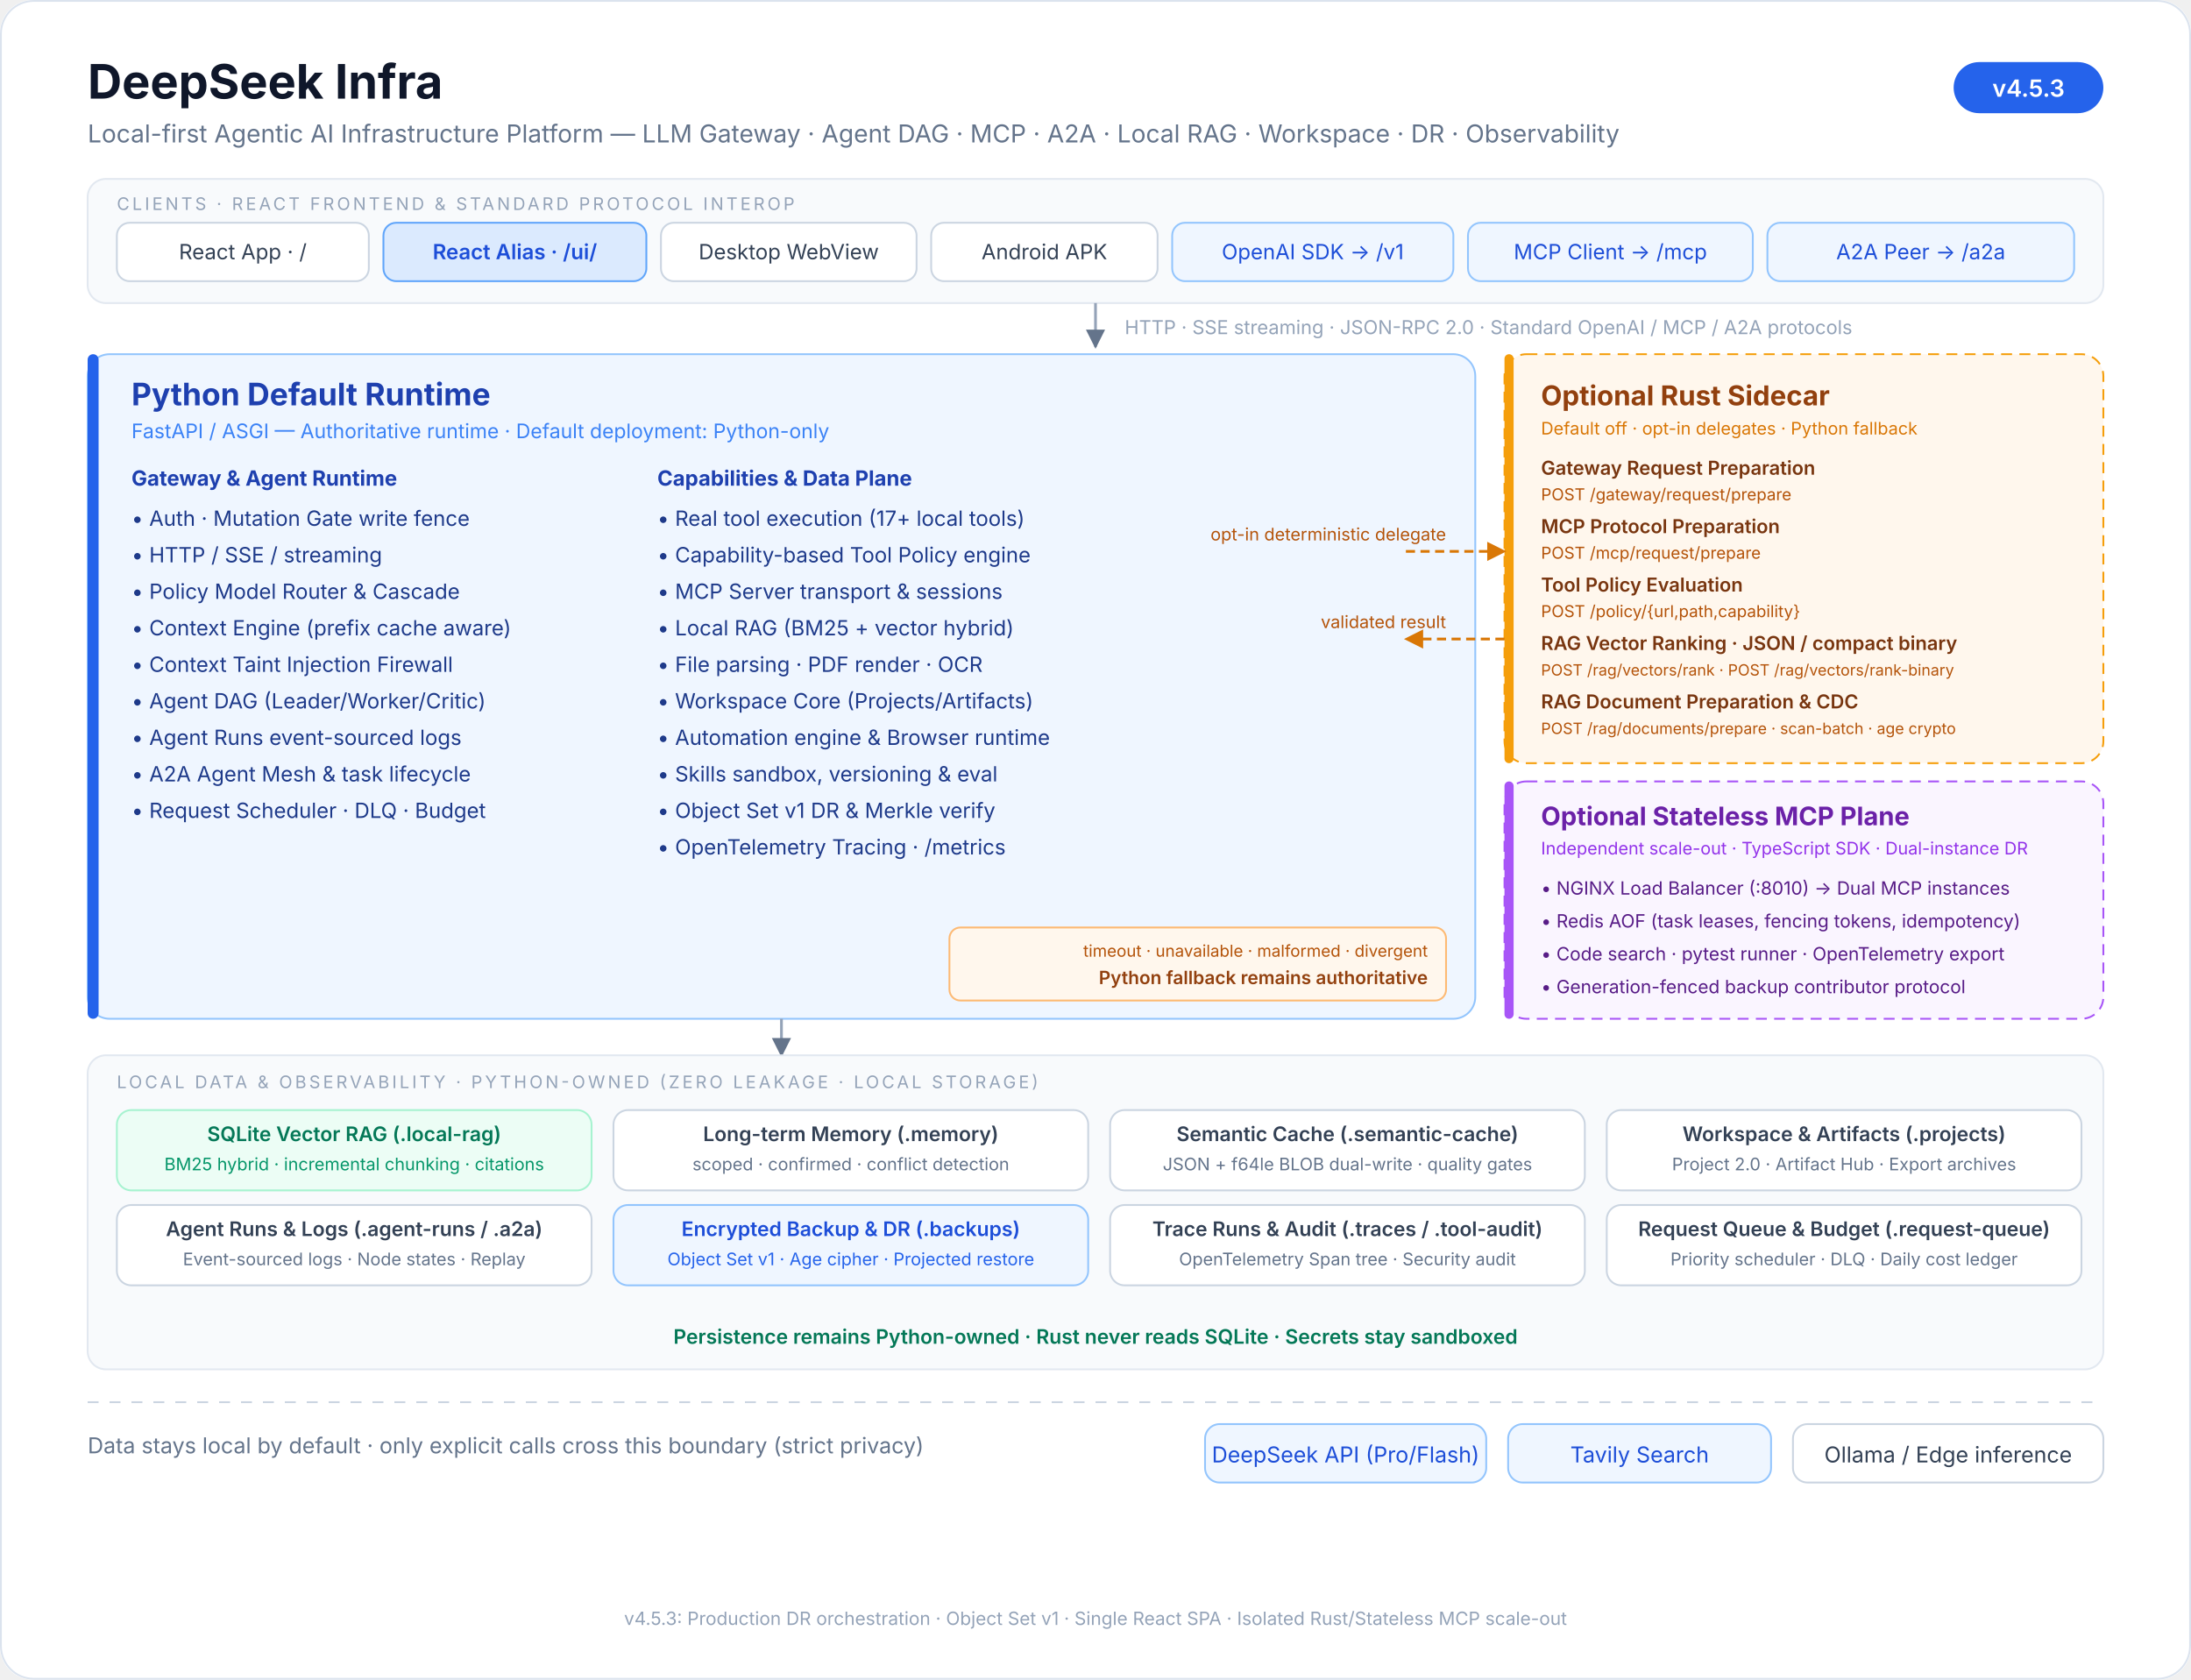
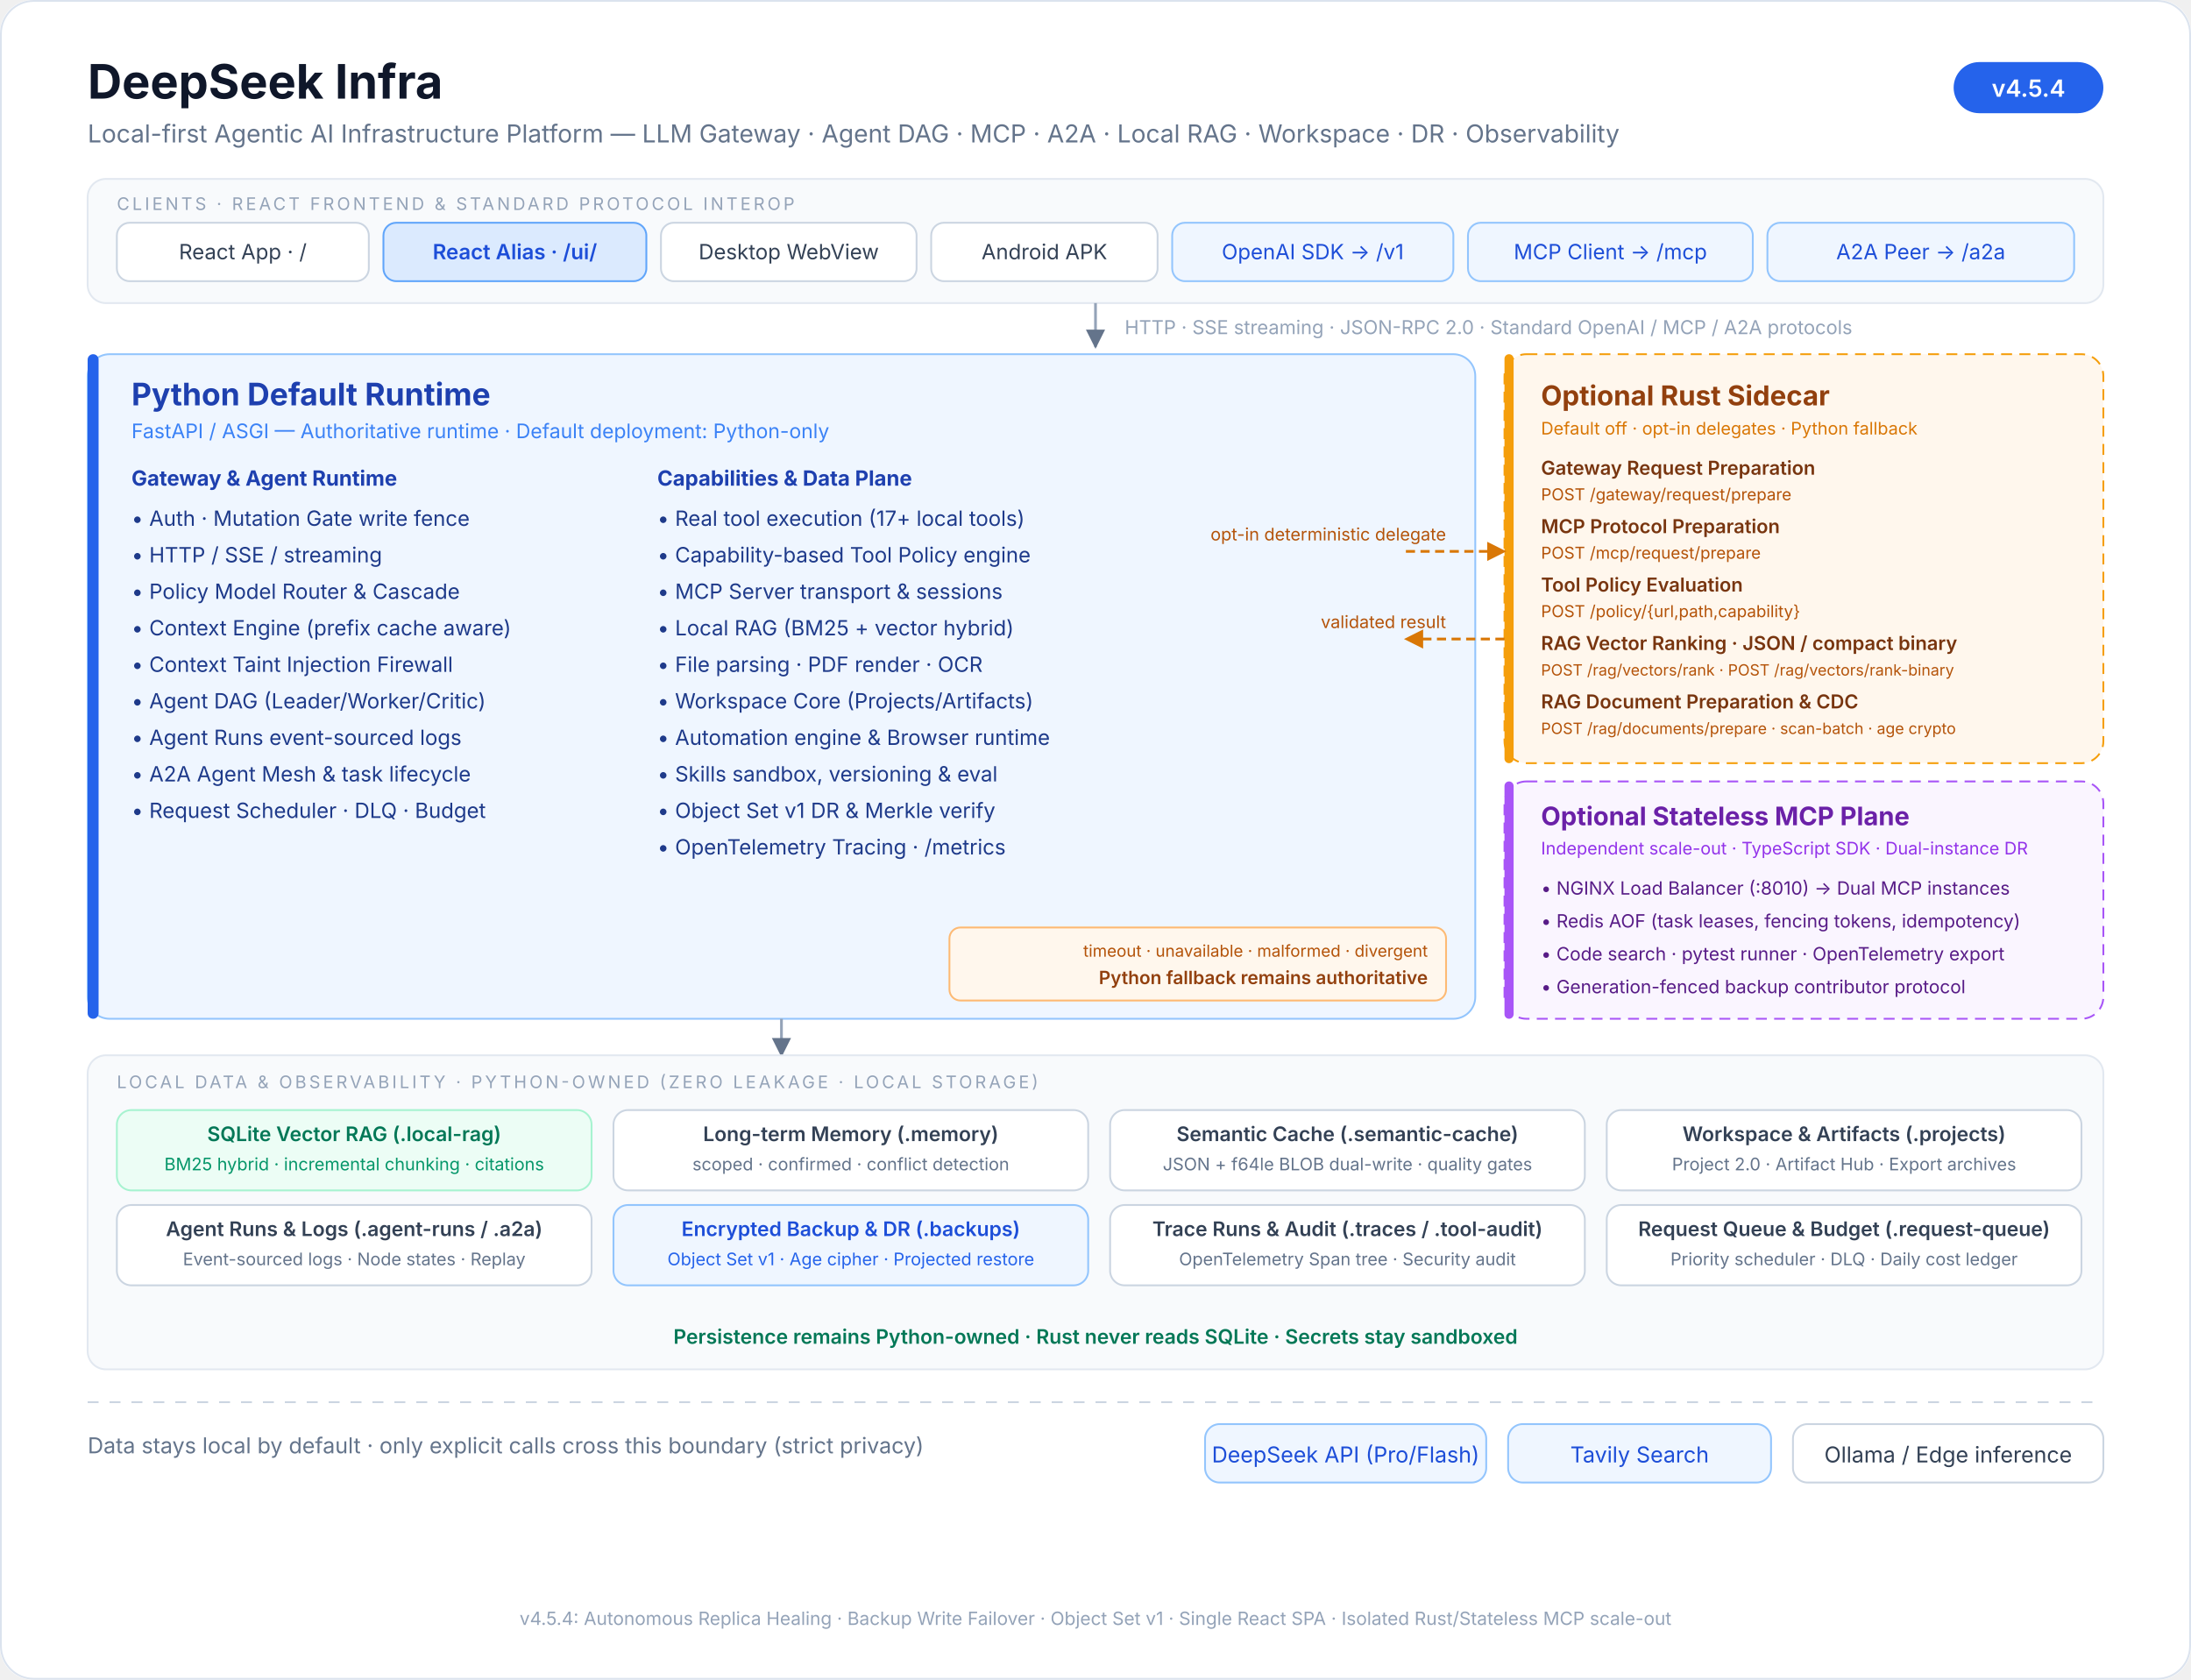
<svg xmlns="http://www.w3.org/2000/svg" viewBox="0 0 1200 920" font-family="ui-sans-serif, system-ui, -apple-system, 'Segoe UI', 'PingFang SC', 'Microsoft YaHei', sans-serif">
  <defs>
    <marker id="arrow" viewBox="0 0 10 10" refX="9" refY="5" markerWidth="7" markerHeight="7" orient="auto-start-reverse">
      <path d="M 0 0 L 10 5 L 0 10 z" fill="#64748b" />
    </marker>
    <marker id="rust-arrow" viewBox="0 0 10 10" refX="9" refY="5" markerWidth="7" markerHeight="7" orient="auto-start-reverse">
      <path d="M 0 0 L 10 5 L 0 10 z" fill="#d97706" />
    </marker>
  </defs>
  <rect x="0" y="0" width="1200" height="920" rx="18" fill="#ffffff" />
  <rect x="0.5" y="0.5" width="1199" height="919" rx="18" fill="none" stroke="#dbe3ee" />
  <text x="48" y="54" font-size="26" font-weight="700" fill="#0f172a">DeepSeek Infra</text>
  <text x="48" y="78" font-size="13.5" fill="#64748b">Local-first Agentic AI Infrastructure Platform — LLM Gateway · Agent DAG · MCP · A2A · Local RAG · Workspace · DR · Observability</text>
  <rect x="1070" y="34" width="82" height="28" rx="14" fill="#2563eb" />
-   <text x="1111" y="53" font-size="13" font-weight="600" fill="#ffffff" text-anchor="middle">v4.5.3</text>
+   <text x="1111" y="53" font-size="13" font-weight="600" fill="#ffffff" text-anchor="middle">v4.5.4</text>
  <rect x="48" y="98" width="1104" height="68" rx="10" fill="#f8fafc" stroke="#e2e8f0" />
  <text x="64" y="115" font-size="9.5" letter-spacing="1.5" fill="#94a3b8">CLIENTS · REACT FRONTEND &amp; STANDARD PROTOCOL INTEROP</text>
  <g font-size="11.5" fill="#334155" text-anchor="middle">
    <rect x="64" y="122" width="138" height="32" rx="7" fill="#ffffff" stroke="#cbd5e1" />
    <text x="133" y="142">React App · /</text>
    <rect x="210" y="122" width="144" height="32" rx="7" fill="#dbeafe" stroke="#60a5fa" />
    <text x="282" y="142" fill="#1d4ed8" font-weight="600">React Alias · /ui/</text>
    <rect x="362" y="122" width="140" height="32" rx="7" fill="#ffffff" stroke="#cbd5e1" />
    <text x="432" y="142">Desktop WebView</text>
    <rect x="510" y="122" width="124" height="32" rx="7" fill="#ffffff" stroke="#cbd5e1" />
    <text x="572" y="142">Android APK</text>
    <rect x="642" y="122" width="154" height="32" rx="7" fill="#eff6ff" stroke="#93c5fd" />
    <text x="719" y="142" fill="#1d4ed8">OpenAI SDK → /v1</text>
    <rect x="804" y="122" width="156" height="32" rx="7" fill="#eff6ff" stroke="#93c5fd" />
    <text x="882" y="142" fill="#1d4ed8">MCP Client → /mcp</text>
    <rect x="968" y="122" width="168" height="32" rx="7" fill="#eff6ff" stroke="#93c5fd" />
    <text x="1052" y="142" fill="#1d4ed8">A2A Peer → /a2a</text>
  </g>
  <line x1="600" y1="166" x2="600" y2="190" stroke="#94a3b8" stroke-width="1.5" marker-end="url(#arrow)" />
  <text x="616" y="183" font-size="10.5" fill="#94a3b8">HTTP · SSE streaming · JSON-RPC 2.0 · Standard OpenAI / MCP / A2A protocols</text>
  <rect x="48" y="194" width="760" height="364" rx="12" fill="#eff6ff" stroke="#93c5fd" />
  <rect x="48" y="194" width="6" height="364" rx="3" fill="#2563eb" />
  <text x="72" y="222" font-size="17" font-weight="700" fill="#1e40af">Python Default Runtime</text>
  <text x="72" y="240" font-size="11" fill="#3b82f6">FastAPI / ASGI — Authoritative runtime · Default deployment: Python-only</text>
  <g font-size="11.5" fill="#1e3a8a">
    <text x="72" y="266" font-weight="700" fill="#1e40af">Gateway &amp; Agent Runtime</text>
    <text x="72" y="288">• Auth · Mutation Gate write fence</text>
    <text x="72" y="308">• HTTP / SSE / streaming</text>
    <text x="72" y="328">• Policy Model Router &amp; Cascade</text>
    <text x="72" y="348">• Context Engine (prefix cache aware)</text>
    <text x="72" y="368">• Context Taint Injection Firewall</text>
    <text x="72" y="388">• Agent DAG (Leader/Worker/Critic)</text>
    <text x="72" y="408">• Agent Runs event-sourced logs</text>
    <text x="72" y="428">• A2A Agent Mesh &amp; task lifecycle</text>
    <text x="72" y="448">• Request Scheduler · DLQ · Budget</text>
    <text x="360" y="266" font-weight="700" fill="#1e40af">Capabilities &amp; Data Plane</text>
    <text x="360" y="288">• Real tool execution (17+ local tools)</text>
    <text x="360" y="308">• Capability-based Tool Policy engine</text>
    <text x="360" y="328">• MCP Server transport &amp; sessions</text>
    <text x="360" y="348">• Local RAG (BM25 + vector hybrid)</text>
    <text x="360" y="368">• File parsing · PDF render · OCR</text>
    <text x="360" y="388">• Workspace Core (Projects/Artifacts)</text>
    <text x="360" y="408">• Automation engine &amp; Browser runtime</text>
    <text x="360" y="428">• Skills sandbox, versioning &amp; eval</text>
    <text x="360" y="448">• Object Set v1 DR &amp; Merkle verify</text>
    <text x="360" y="468">• OpenTelemetry Tracing · /metrics</text>
  </g>
  <rect x="824" y="194" width="328" height="224" rx="12" fill="#fff7ed" stroke="#f59e0b" stroke-dasharray="6 4" />
  <rect x="824" y="194" width="5" height="224" rx="2.5" fill="#f59e0b" />
  <text x="844" y="222" font-size="15" font-weight="700" fill="#92400e">Optional Rust Sidecar</text>
  <text x="844" y="238" font-size="9.5" fill="#d97706">Default off · opt-in delegates · Python fallback</text>
  <g font-size="10.5" fill="#78350f">
    <text x="844" y="260" font-weight="600">Gateway Request Preparation</text>
    <text x="844" y="274" font-size="9" fill="#b45309">POST /gateway/request/prepare</text>
    <text x="844" y="292" font-weight="600">MCP Protocol Preparation</text>
    <text x="844" y="306" font-size="9" fill="#b45309">POST /mcp/request/prepare</text>
    <text x="844" y="324" font-weight="600">Tool Policy Evaluation</text>
    <text x="844" y="338" font-size="9" fill="#b45309">POST /policy/{url,path,capability}</text>
    <text x="844" y="356" font-weight="600">RAG Vector Ranking · JSON / compact binary</text>
    <text x="844" y="370" font-size="8.5" fill="#b45309">POST /rag/vectors/rank · POST /rag/vectors/rank-binary</text>
    <text x="844" y="388" font-weight="600">RAG Document Preparation &amp; CDC</text>
    <text x="844" y="402" font-size="8.5" fill="#b45309">POST /rag/documents/prepare · scan-batch · age crypto</text>
  </g>
  <rect x="824" y="428" width="328" height="130" rx="12" fill="#faf5ff" stroke="#a855f7" stroke-dasharray="6 4" />
  <rect x="824" y="428" width="5" height="130" rx="2.5" fill="#a855f7" />
  <text x="844" y="452" font-size="14" font-weight="700" fill="#6b21a8">Optional Stateless MCP Plane</text>
  <text x="844" y="468" font-size="9.5" fill="#9333ea">Independent scale-out · TypeScript SDK · Dual-instance DR</text>
  <g font-size="10" fill="#581c87">
    <text x="844" y="490">• NGINX Load Balancer (:8010) → Dual MCP instances</text>
    <text x="844" y="508">• Redis AOF (task leases, fencing tokens, idempotency)</text>
    <text x="844" y="526">• Code search · pytest runner · OpenTelemetry export</text>
    <text x="844" y="544">• Generation-fenced backup contributor protocol</text>
  </g>
  <text x="792" y="296" font-size="9.5" fill="#b45309" text-anchor="end">opt-in deterministic delegate</text>
  <line x1="770" y1="302" x2="824" y2="302" stroke="#d97706" stroke-width="1.5" stroke-dasharray="5 3" marker-end="url(#rust-arrow)" />
  <line x1="824" y1="350" x2="770" y2="350" stroke="#d97706" stroke-width="1.5" stroke-dasharray="5 3" marker-end="url(#rust-arrow)" />
  <text x="792" y="344" font-size="9.5" fill="#b45309" text-anchor="end">validated result</text>
  <rect x="520" y="508" width="272" height="40" rx="6" fill="#fff7ed" stroke="#fdba74" />
  <text x="782" y="524" font-size="9" fill="#b45309" text-anchor="end">timeout · unavailable · malformed · divergent</text>
  <text x="782" y="539" font-size="10" fill="#92400e" text-anchor="end" font-weight="600">Python fallback remains authoritative</text>
  <line x1="428" y1="558" x2="428" y2="578" stroke="#94a3b8" stroke-width="1.5" marker-end="url(#arrow)" />
  <rect x="48" y="578" width="1104" height="172" rx="10" fill="#f8fafc" stroke="#e2e8f0" />
  <text x="64" y="596" font-size="9.5" letter-spacing="1.5" fill="#94a3b8">LOCAL DATA &amp; OBSERVABILITY · PYTHON-OWNED (ZERO LEAKAGE · LOCAL STORAGE)</text>
  <g font-size="11" fill="#334155" text-anchor="middle">
    <rect x="64" y="608" width="260" height="44" rx="8" fill="#ecfdf5" stroke="#a7f3d0" />
    <text x="194" y="625" fill="#047857" font-weight="600">SQLite Vector RAG (.local-rag)</text>
    <text x="194" y="641" font-size="9.5" fill="#059669">BM25 hybrid · incremental chunking · citations</text>
    <rect x="336" y="608" width="260" height="44" rx="8" fill="#ffffff" stroke="#cbd5e1" />
    <text x="466" y="625" font-weight="600">Long-term Memory (.memory)</text>
    <text x="466" y="641" font-size="9.5" fill="#64748b">scoped · confirmed · conflict detection</text>
    <rect x="608" y="608" width="260" height="44" rx="8" fill="#ffffff" stroke="#cbd5e1" />
    <text x="738" y="625" font-weight="600">Semantic Cache (.semantic-cache)</text>
    <text x="738" y="641" font-size="9.5" fill="#64748b">JSON + f64le BLOB dual-write · quality gates</text>
    <rect x="880" y="608" width="260" height="44" rx="8" fill="#ffffff" stroke="#cbd5e1" />
    <text x="1010" y="625" font-weight="600">Workspace &amp; Artifacts (.projects)</text>
    <text x="1010" y="641" font-size="9.5" fill="#64748b">Project 2.0 · Artifact Hub · Export archives</text>
    <rect x="64" y="660" width="260" height="44" rx="8" fill="#ffffff" stroke="#cbd5e1" />
    <text x="194" y="677" font-weight="600">Agent Runs &amp; Logs (.agent-runs / .a2a)</text>
    <text x="194" y="693" font-size="9.5" fill="#64748b">Event-sourced logs · Node states · Replay</text>
    <rect x="336" y="660" width="260" height="44" rx="8" fill="#eff6ff" stroke="#93c5fd" />
    <text x="466" y="677" fill="#1d4ed8" font-weight="600">Encrypted Backup &amp; DR (.backups)</text>
    <text x="466" y="693" font-size="9.5" fill="#2563eb">Object Set v1 · Age cipher · Projected restore</text>
    <rect x="608" y="660" width="260" height="44" rx="8" fill="#ffffff" stroke="#cbd5e1" />
    <text x="738" y="677" font-weight="600">Trace Runs &amp; Audit (.traces / .tool-audit)</text>
    <text x="738" y="693" font-size="9.5" fill="#64748b">OpenTelemetry Span tree · Security audit</text>
    <rect x="880" y="660" width="260" height="44" rx="8" fill="#ffffff" stroke="#cbd5e1" />
    <text x="1010" y="677" font-weight="600">Request Queue &amp; Budget (.request-queue)</text>
    <text x="1010" y="693" font-size="9.5" fill="#64748b">Priority scheduler · DLQ · Daily cost ledger</text>
  </g>
  <text x="600" y="736" font-size="11" fill="#047857" text-anchor="middle" font-weight="600">Persistence remains Python-owned · Rust never reads SQLite · Secrets stay sandboxed</text>
  <line x1="48" y1="768" x2="1152" y2="768" stroke="#cbd5e1" stroke-dasharray="6 6" />
  <text x="48" y="796" font-size="12" fill="#64748b">Data stays local by default · only explicit calls cross this boundary (strict privacy)</text>
  <g font-size="12" text-anchor="middle">
    <rect x="660" y="780" width="154" height="32" rx="8" fill="#eff6ff" stroke="#93c5fd" />
    <text x="737" y="801" fill="#1d4ed8">DeepSeek API (Pro/Flash)</text>
    <rect x="826" y="780" width="144" height="32" rx="8" fill="#eff6ff" stroke="#93c5fd" />
    <text x="898" y="801" fill="#1d4ed8">Tavily Search</text>
    <rect x="982" y="780" width="170" height="32" rx="8" fill="#ffffff" stroke="#cbd5e1" />
    <text x="1067" y="801" fill="#334155">Ollama / Edge inference</text>
  </g>
-   <text x="600" y="890" font-size="10" fill="#94a3b8" text-anchor="middle">v4.5.3: Production DR orchestration · Object Set v1 · Single React SPA · Isolated Rust/Stateless MCP scale-out</text>
+   <text x="600" y="890" font-size="10" fill="#94a3b8" text-anchor="middle">v4.5.4: Autonomous Replica Healing · Backup Write Failover · Object Set v1 · Single React SPA · Isolated Rust/Stateless MCP scale-out</text>
</svg>
